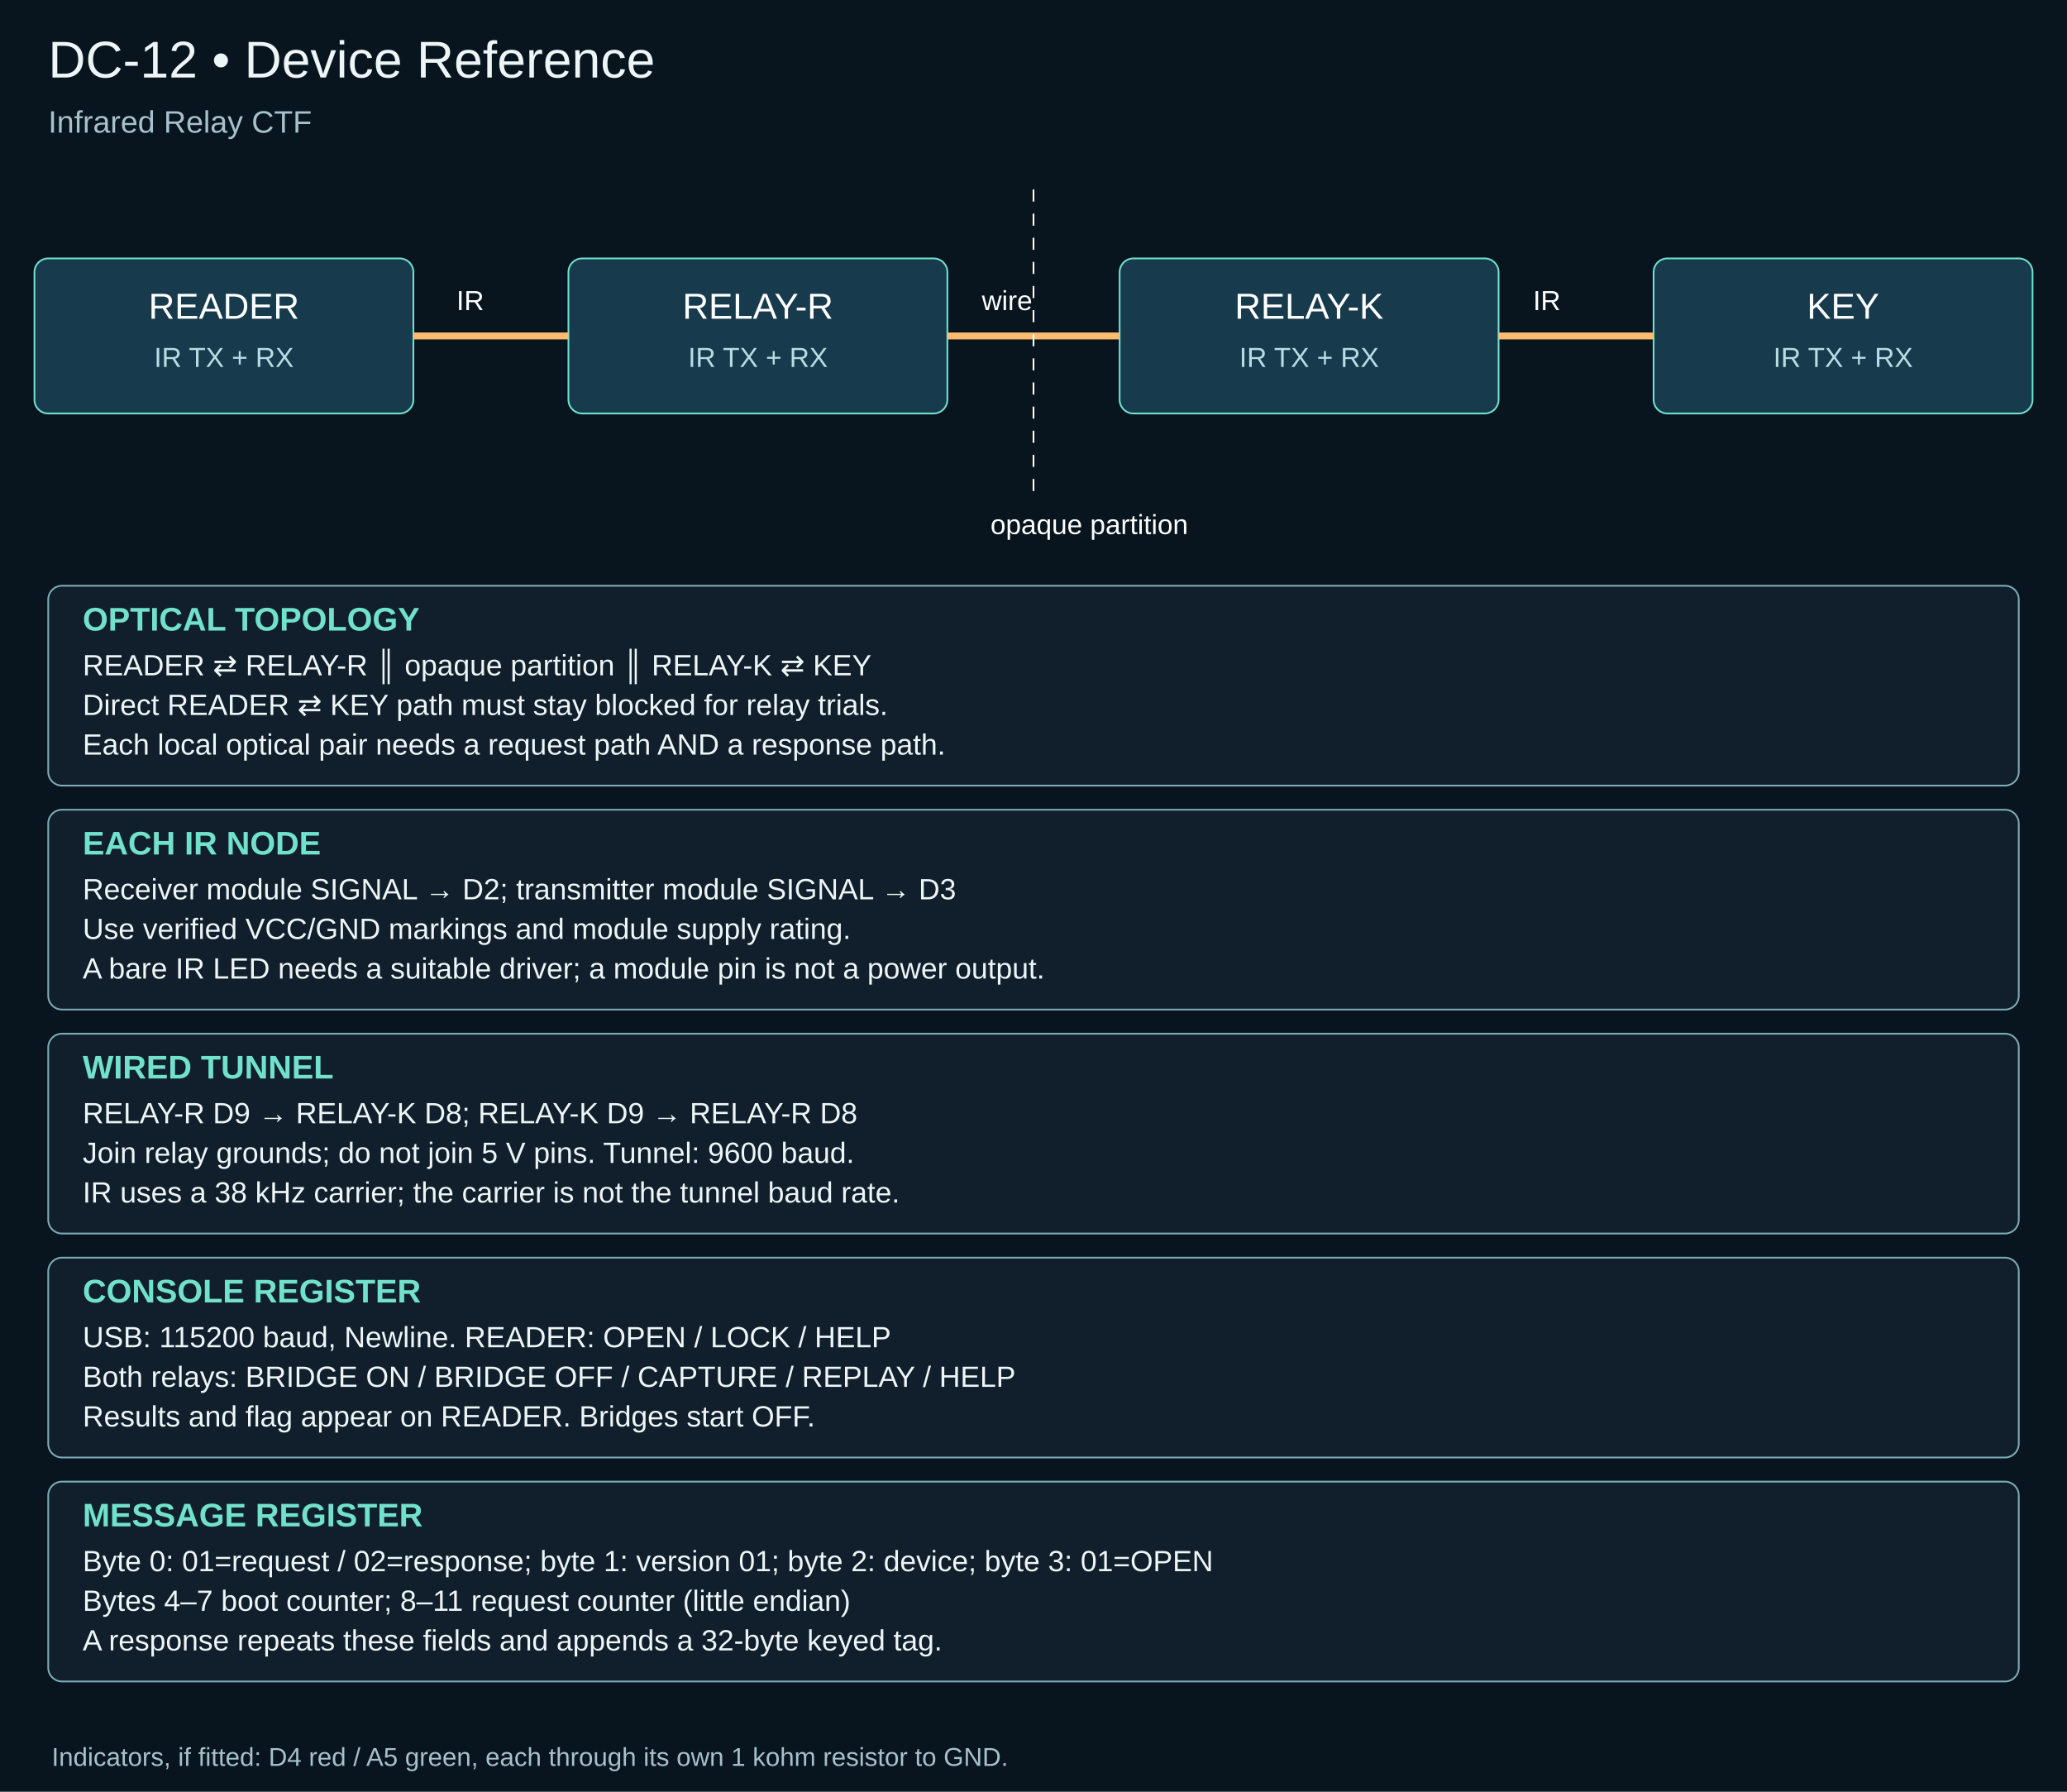
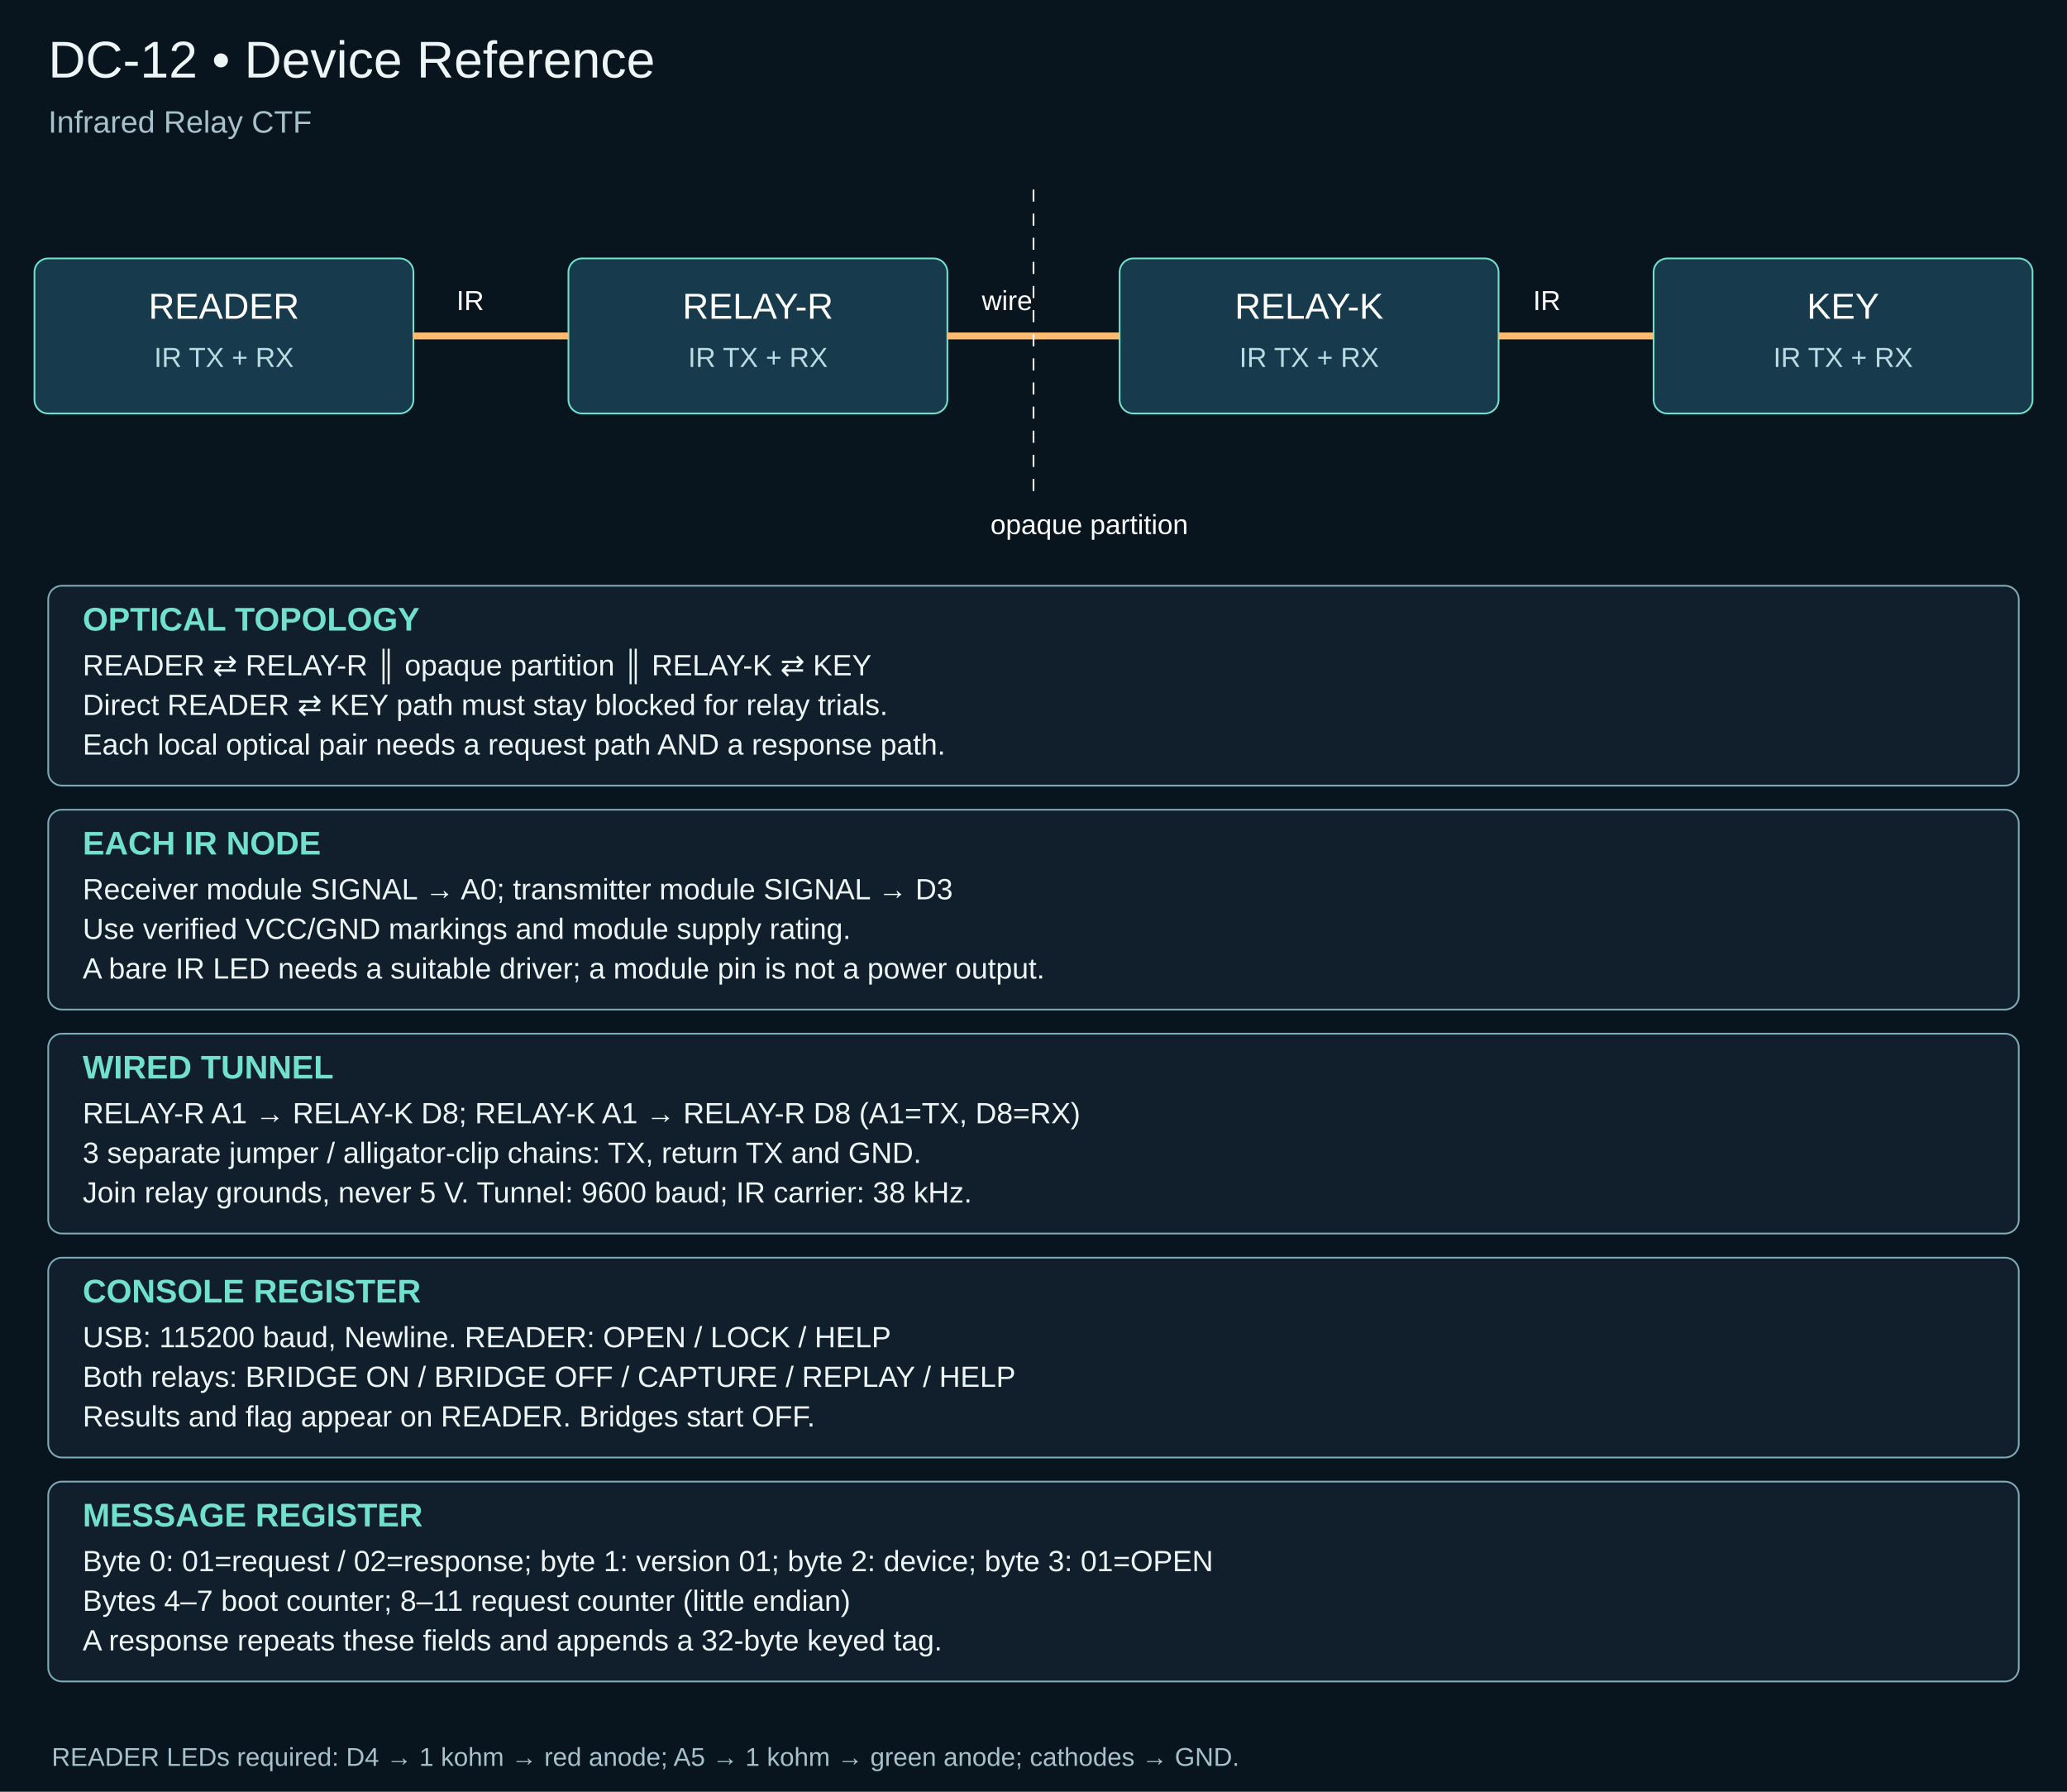
<svg xmlns="http://www.w3.org/2000/svg" width="1200" height="1040" viewBox="0 0 1200 1040">
  <rect width="1200" height="1040" fill="#08141e" />
  <g font-family="Arial, sans-serif">
    <text x="28" y="45" fill="#edf5f7" font-size="30">DC-12 • Device Reference</text>
    <text x="28" y="77" fill="#a7c1ca" font-size="18">Infrared Relay CTF</text>
    <rect x="20" y="150" width="220" height="90" rx="8" fill="#173b4d" stroke="#71e1cc" />
    <text x="130" y="185" fill="#fff" font-size="21" text-anchor="middle">READER</text>
    <text x="130" y="213" fill="#b9dce3" font-size="16" text-anchor="middle">IR TX + RX</text>
    <rect x="330" y="150" width="220" height="90" rx="8" fill="#173b4d" stroke="#71e1cc" />
    <text x="440" y="185" fill="#fff" font-size="21" text-anchor="middle">RELAY-R</text>
    <text x="440" y="213" fill="#b9dce3" font-size="16" text-anchor="middle">IR TX + RX</text>
    <rect x="650" y="150" width="220" height="90" rx="8" fill="#173b4d" stroke="#71e1cc" />
    <text x="760" y="185" fill="#fff" font-size="21" text-anchor="middle">RELAY-K</text>
    <text x="760" y="213" fill="#b9dce3" font-size="16" text-anchor="middle">IR TX + RX</text>
    <rect x="960" y="150" width="220" height="90" rx="8" fill="#173b4d" stroke="#71e1cc" />
    <text x="1070" y="185" fill="#fff" font-size="21" text-anchor="middle">KEY</text>
    <text x="1070" y="213" fill="#b9dce3" font-size="16" text-anchor="middle">IR TX + RX</text>
    <path d="M240 195 H330 M550 195 H650 M870 195 H960" stroke="#ffbb70" stroke-width="4" />
    <path d="M600 110 V290" stroke="#fff" stroke-dasharray="7 7" />
    <text x="265" y="180" fill="#fff" font-size="16">IR</text>
    <text x="570" y="180" fill="#fff" font-size="16">wire</text>
    <text x="890" y="180" fill="#fff" font-size="16">IR</text>
    <text x="575" y="310" fill="#fff" font-size="16">opaque partition</text>
    <rect x="28" y="340" width="1144" height="116" rx="8" fill="#101f2b" stroke="#7dabb6" />
    <text x="48" y="366" fill="#71e1cc" font-size="19" font-weight="700">OPTICAL TOPOLOGY</text>
    <text x="48" y="392" fill="#edf5f7" font-size="17">READER ⇄ RELAY-R   ║ opaque partition ║   RELAY-K ⇄ KEY</text>
    <text x="48" y="415" fill="#edf5f7" font-size="17">Direct READER ⇄ KEY path must stay blocked for relay trials.</text>
    <text x="48" y="438" fill="#edf5f7" font-size="17">Each local optical pair needs a request path AND a response path.</text>
    <rect x="28" y="470" width="1144" height="116" rx="8" fill="#101f2b" stroke="#7dabb6" />
    <text x="48" y="496" fill="#71e1cc" font-size="19" font-weight="700">EACH IR NODE</text>
-     <text x="48" y="522" fill="#edf5f7" font-size="17">Receiver module SIGNAL → D2; transmitter module SIGNAL → D3</text>
+     <text x="48" y="522" fill="#edf5f7" font-size="17">Receiver module SIGNAL → A0; transmitter module SIGNAL → D3</text>
    <text x="48" y="545" fill="#edf5f7" font-size="17">Use verified VCC/GND markings and module supply rating.</text>
    <text x="48" y="568" fill="#edf5f7" font-size="17">A bare IR LED needs a suitable driver; a module pin is not a power output.</text>
    <rect x="28" y="600" width="1144" height="116" rx="8" fill="#101f2b" stroke="#7dabb6" />
    <text x="48" y="626" fill="#71e1cc" font-size="19" font-weight="700">WIRED TUNNEL</text>
-     <text x="48" y="652" fill="#edf5f7" font-size="17">RELAY-R D9 → RELAY-K D8; RELAY-K D9 → RELAY-R D8</text>
-     <text x="48" y="675" fill="#edf5f7" font-size="17">Join relay grounds; do not join 5 V pins. Tunnel: 9600 baud.</text>
-     <text x="48" y="698" fill="#edf5f7" font-size="17">IR uses a 38 kHz carrier; the carrier is not the tunnel baud rate.</text>
+     <text x="48" y="652" fill="#edf5f7" font-size="17">RELAY-R A1 → RELAY-K D8; RELAY-K A1 → RELAY-R D8 (A1=TX, D8=RX)</text>
+     <text x="48" y="675" fill="#edf5f7" font-size="17">3 separate jumper / alligator-clip chains: TX, return TX and GND.</text>
+     <text x="48" y="698" fill="#edf5f7" font-size="17">Join relay grounds, never 5 V. Tunnel: 9600 baud; IR carrier: 38 kHz.</text>
    <rect x="28" y="730" width="1144" height="116" rx="8" fill="#101f2b" stroke="#7dabb6" />
    <text x="48" y="756" fill="#71e1cc" font-size="19" font-weight="700">CONSOLE REGISTER</text>
    <text x="48" y="782" fill="#edf5f7" font-size="17">USB: 115200 baud, Newline. READER: OPEN / LOCK / HELP</text>
    <text x="48" y="805" fill="#edf5f7" font-size="17">Both relays: BRIDGE ON / BRIDGE OFF / CAPTURE / REPLAY / HELP</text>
    <text x="48" y="828" fill="#edf5f7" font-size="17">Results and flag appear on READER. Bridges start OFF.</text>
    <rect x="28" y="860" width="1144" height="116" rx="8" fill="#101f2b" stroke="#7dabb6" />
    <text x="48" y="886" fill="#71e1cc" font-size="19" font-weight="700">MESSAGE REGISTER</text>
    <text x="48" y="912" fill="#edf5f7" font-size="17">Byte 0: 01=request / 02=response; byte 1: version 01; byte 2: device; byte 3: 01=OPEN</text>
    <text x="48" y="935" fill="#edf5f7" font-size="17">Bytes 4–7 boot counter; 8–11 request counter (little endian)</text>
    <text x="48" y="958" fill="#edf5f7" font-size="17">A response repeats these fields and appends a 32-byte keyed tag.</text>
-     <text x="30" y="1025" fill="#a7c1ca" font-size="15">Indicators, if fitted: D4 red / A5 green, each through its own 1 kohm resistor to GND.</text>
+     <text x="30" y="1025" fill="#a7c1ca" font-size="15">READER LEDs required: D4 → 1 kohm → red anode; A5 → 1 kohm → green anode; cathodes → GND.</text>
  </g>
</svg>
